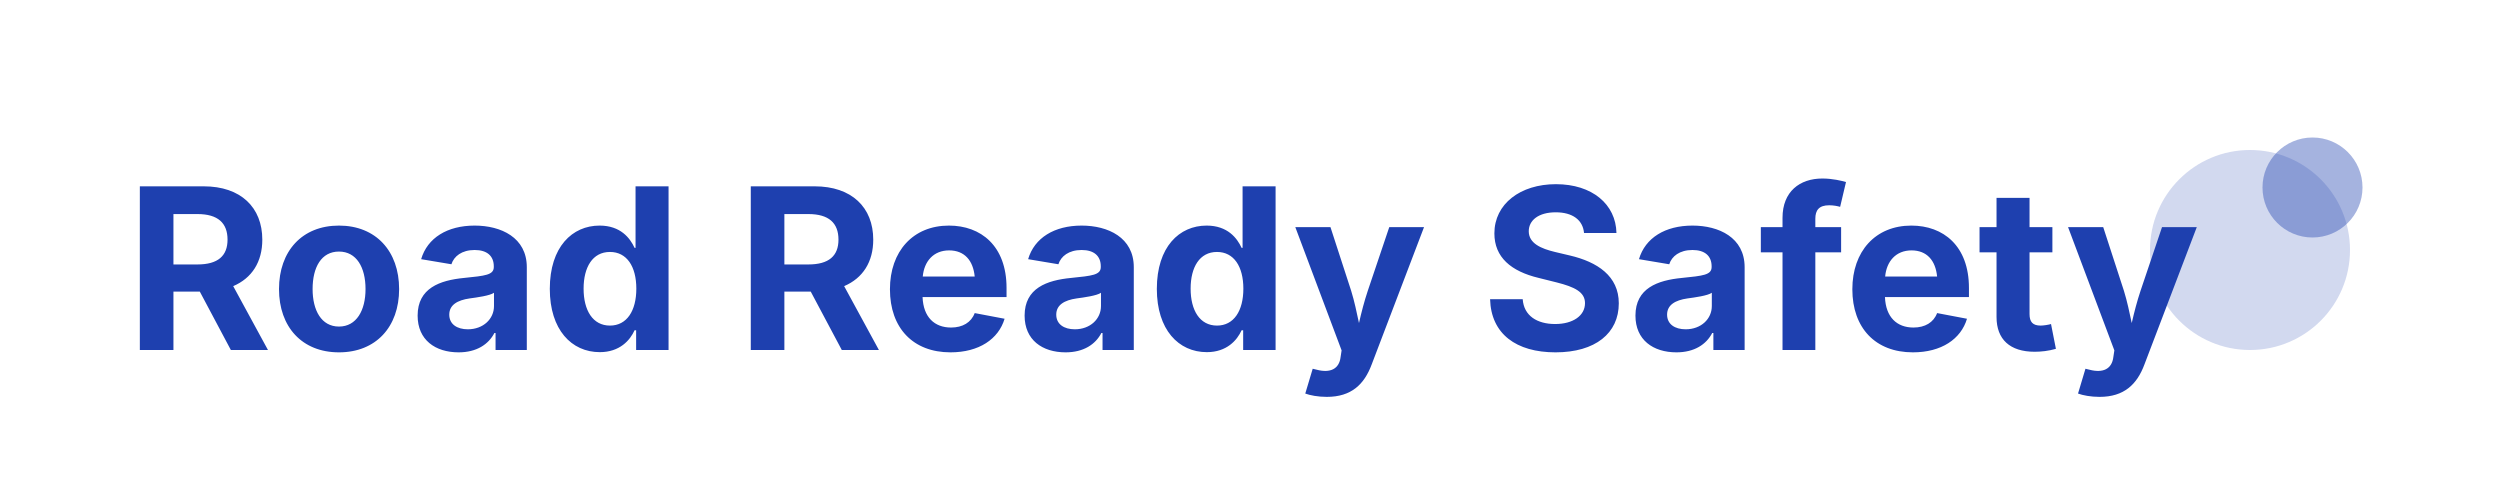
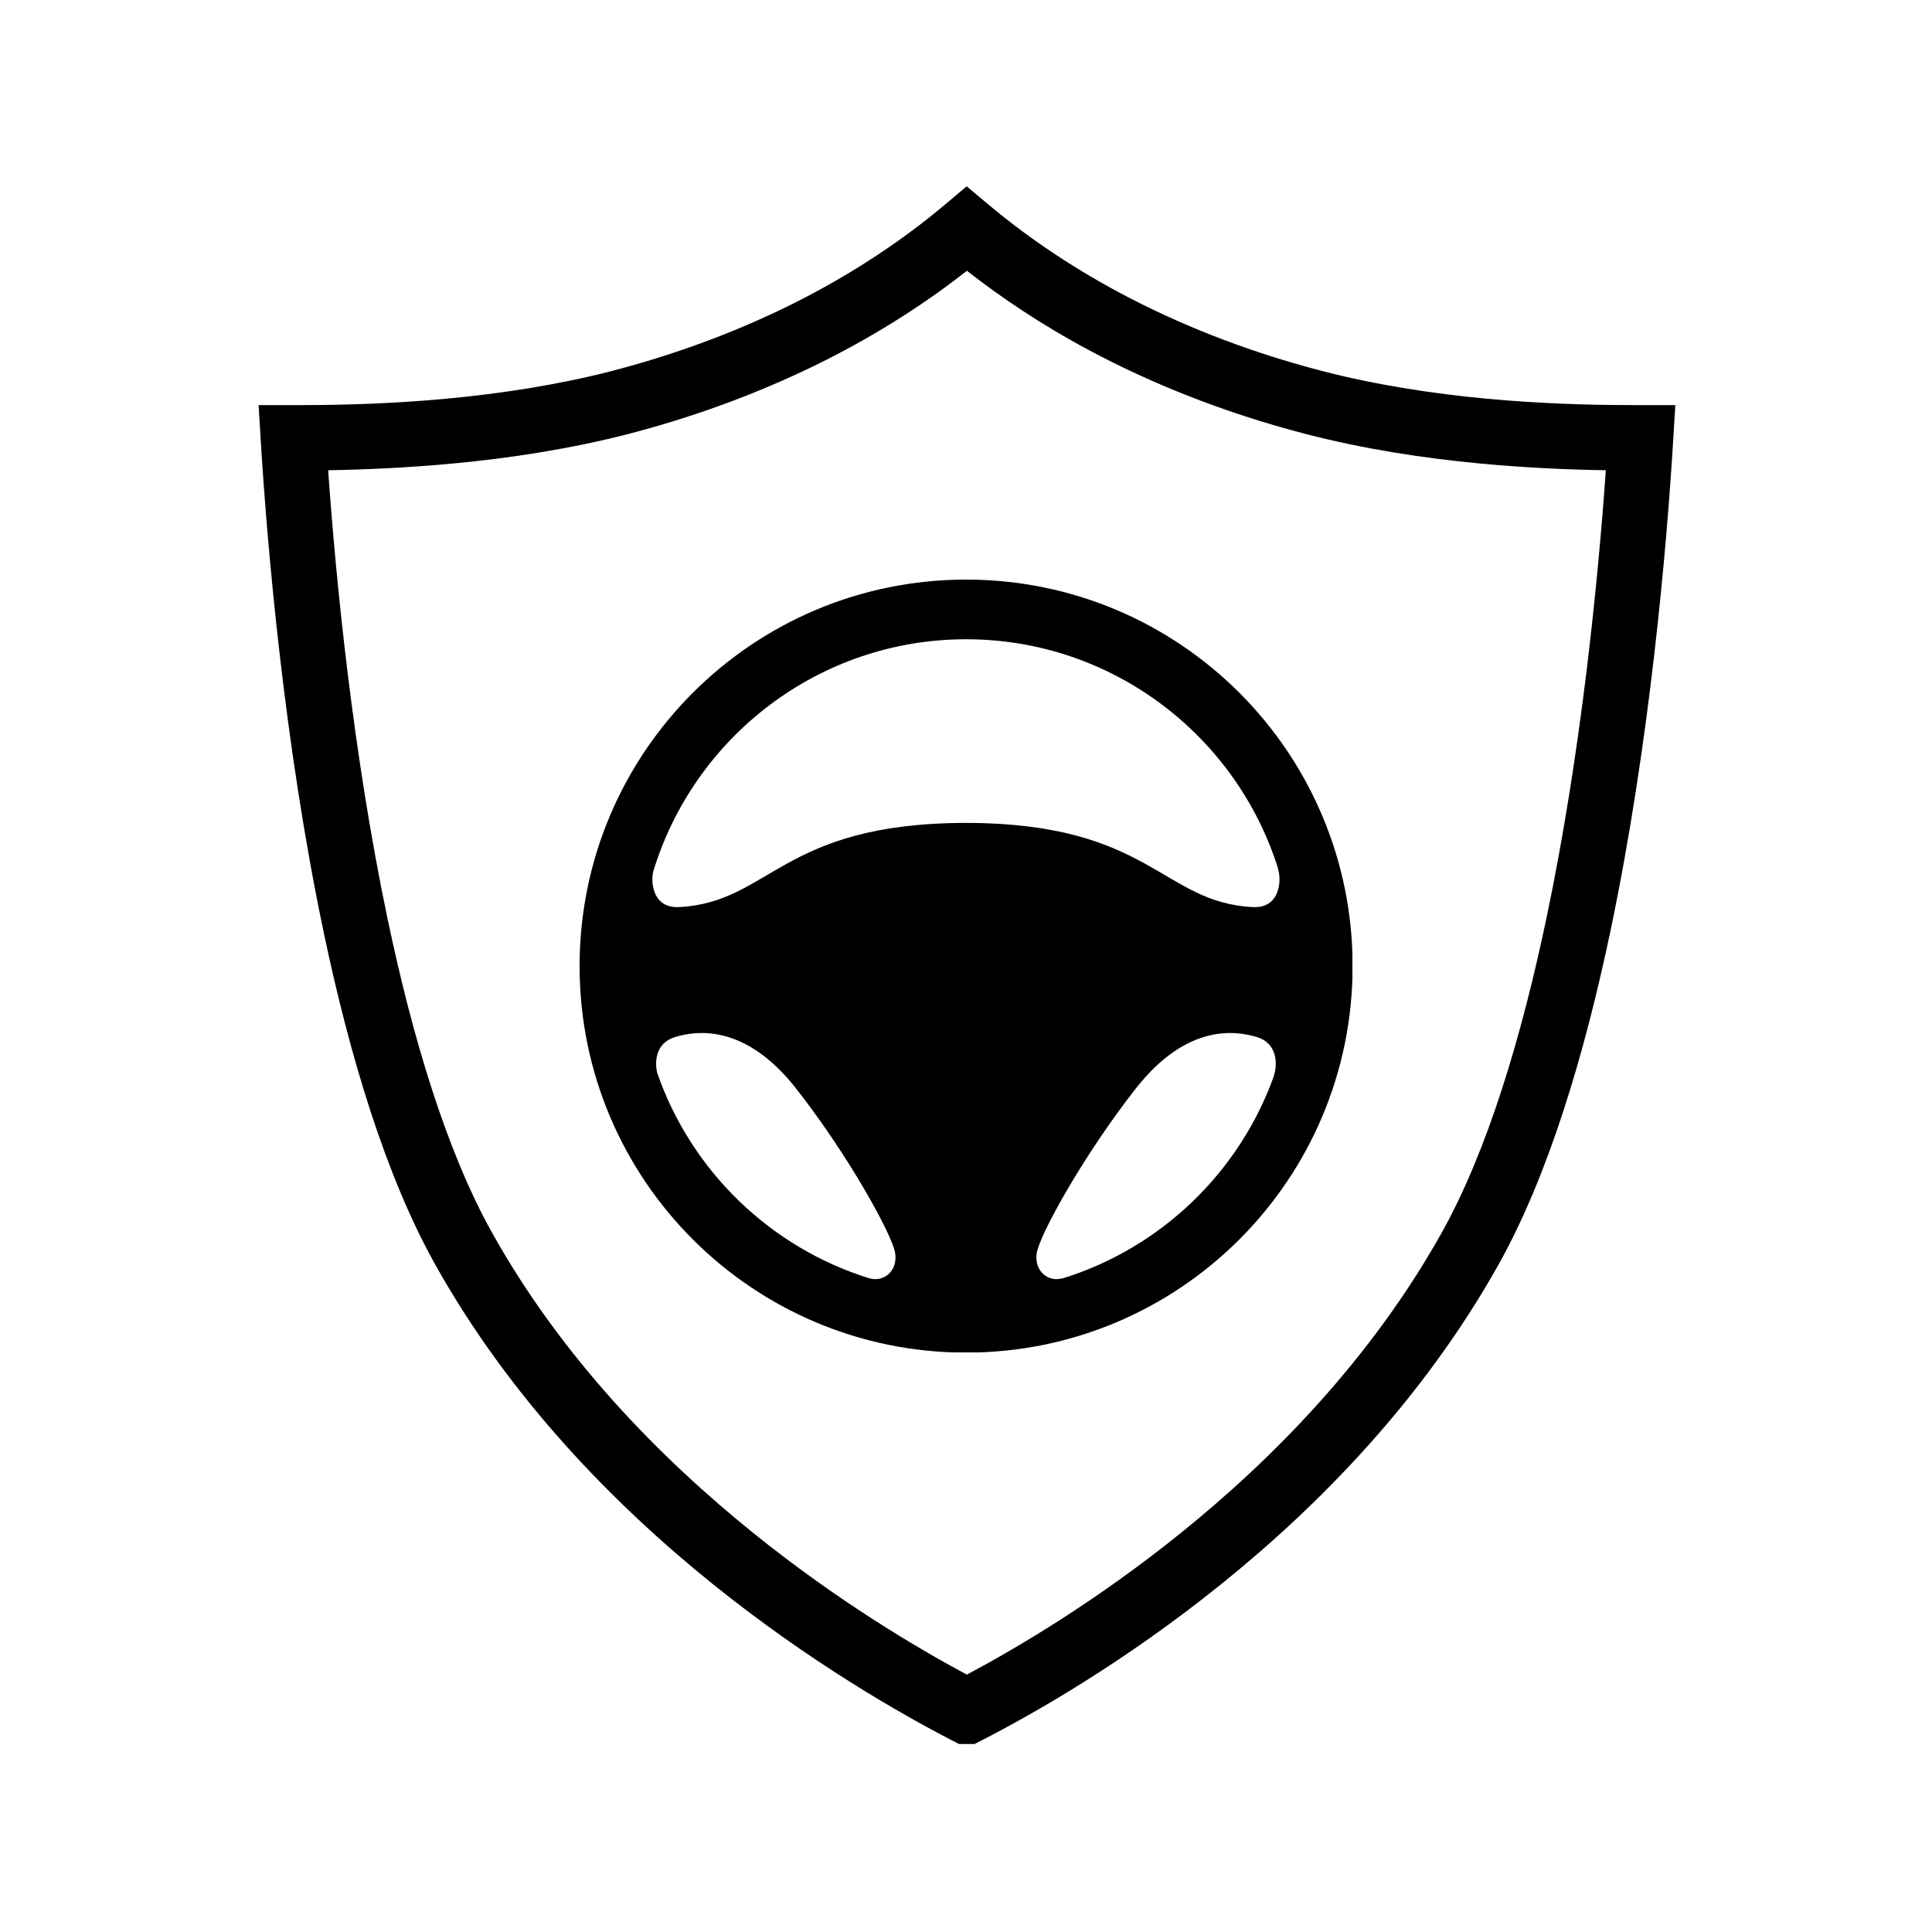
- <svg xmlns="http://www.w3.org/2000/svg" width="200" height="40" viewBox="0 0 200 40" fill="none">
-   <rect width="200" height="40" fill="none" />
-   <text x="10" y="28" fill="#1e40af" font-family="system-ui, -apple-system, sans-serif" font-size="18" font-weight="bold">
-     Road Ready Safety
-   </text>
-   <circle cx="180" cy="20" r="8" fill="#1e40af" opacity="0.2" />
-   <circle cx="185" cy="15" r="4" fill="#1e40af" opacity="0.4" />
+ <svg xmlns="http://www.w3.org/2000/svg" width="480" zoomAndPan="magnify" viewBox="0 0 360 360" height="480" preserveAspectRatio="xMidYMid meet" version="1.2">
+   <defs>
+     <clipPath id="7872badbd2">
+       <path d="M 48.156 34.316 L 312.156 34.316 L 312.156 325 L 48.156 325 Z M 48.156 34.316 " />
+     </clipPath>
+     <clipPath id="84165f9639">
+       <path d="M 108 108 L 252 108 L 252 252 L 108 252 Z M 108 108 " />
+     </clipPath>
+   </defs>
+   <g id="de43923504">
+     <g clip-rule="nonzero" clip-path="url(#7872badbd2)">
+       <path style=" stroke:none;fill-rule:nonzero;fill:#000000;fill-opacity:1;" d="M 180.172 50.457 C 173.121 55.992 164.238 61.906 153.398 67.34 C 143.129 72.461 131.078 77.223 117.148 80.848 C 106.277 83.652 95.004 85.379 84.535 86.355 C 75.984 87.16 67.98 87.508 61.148 87.621 C 62.574 107.93 65.734 140.293 72.207 171.16 C 76.82 193.164 83.148 214.41 91.688 229.699 C 104.762 253.113 123.105 271.738 140.363 285.648 C 156.051 298.305 170.871 307.066 180.156 312.043 C 189.457 307.094 204.25 298.363 219.922 285.734 C 237.168 271.855 255.508 253.184 268.641 229.699 C 277.191 214.395 283.523 193.137 288.152 171.117 C 294.641 140.262 297.797 107.93 299.223 87.621 C 292.391 87.52 284.387 87.176 275.809 86.371 C 265.34 85.391 254.066 83.664 243.223 80.848 C 227.434 76.734 214.098 71.211 203.039 65.312 C 193.984 60.48 186.387 55.316 180.172 50.457 Z M 147.918 56.512 C 159.887 50.5 169.258 43.898 176.207 38.016 L 180.129 34.719 L 184.051 38.016 C 190.309 43.266 198.484 49.133 208.75 54.613 C 219.059 60.105 231.516 65.27 246.281 69.109 C 256.387 71.742 267.027 73.352 276.961 74.289 C 286.824 75.207 296.211 75.48 303.809 75.48 L 312.172 75.48 L 311.781 81.926 C 310.586 101.672 307.441 138.523 300.059 173.59 C 295.215 196.645 288.496 219.055 279.254 235.594 C 265.211 260.691 245.789 280.512 227.535 295.199 C 209.398 309.824 192.312 319.477 182.941 324.281 L 181.586 324.973 L 178.699 324.973 L 177.359 324.281 C 168.004 319.449 150.902 309.738 132.75 295.113 C 114.48 280.398 95.059 260.605 81.074 235.594 C 71.848 219.07 65.129 196.676 60.297 173.633 C 52.93 138.551 49.785 101.672 48.574 81.926 L 48.188 75.48 L 56.535 75.48 C 64.133 75.48 73.535 75.195 83.383 74.273 C 93.316 73.34 103.969 71.727 114.094 69.109 C 127.141 65.703 138.387 61.273 147.918 56.512 Z M 147.918 56.512 " />
+     </g>
+     <g clip-rule="nonzero" clip-path="url(#84165f9639)">
+       <path style=" stroke:none;fill-rule:nonzero;fill:#000000;fill-opacity:1;" d="M 180.02 108 C 140.246 108 108 140.246 108 180.02 C 108 219.793 140.246 252.039 180.02 252.039 C 219.797 252.039 252.039 219.793 252.039 180.02 C 252.039 140.246 219.797 108 180.02 108 Z M 180.02 119.117 C 207.312 119.117 230.469 137.164 238.184 161.949 C 238.156 161.969 238.141 161.984 238.141 161.984 C 238.758 163.59 238.766 169.293 233.449 169.023 C 216.426 168.16 214.426 153.383 179.988 153.336 C 145.551 153.383 143.551 168.16 126.531 169.023 C 121.688 169.27 121.262 164.566 121.688 162.508 C 129.23 137.434 152.523 119.117 180.02 119.117 Z M 122.461 199.918 C 121.93 197.73 122.234 194.305 125.789 193.238 C 129.496 192.125 138.637 190.52 148.273 202.75 C 157.906 214.98 166.281 230.07 166.801 233.508 C 167.297 236.781 164.762 238.945 162.047 238.203 C 162.047 238.203 162.039 238.203 162.027 238.207 C 143.531 232.477 128.781 218.152 122.461 199.918 Z M 198.004 238.211 C 197.961 238.203 197.93 238.203 197.93 238.203 C 195.215 238.941 192.68 236.781 193.176 233.508 C 193.695 230.07 202.07 214.98 211.707 202.75 C 221.34 190.52 230.48 192.125 234.188 193.238 C 238.09 194.406 238.078 198.426 237.336 200.527 C 237.336 200.527 237.34 200.547 237.348 200.574 C 230.902 218.496 216.281 232.551 198.004 238.211 Z M 198.004 238.211 " />
+     </g>
+   </g>
</svg>
